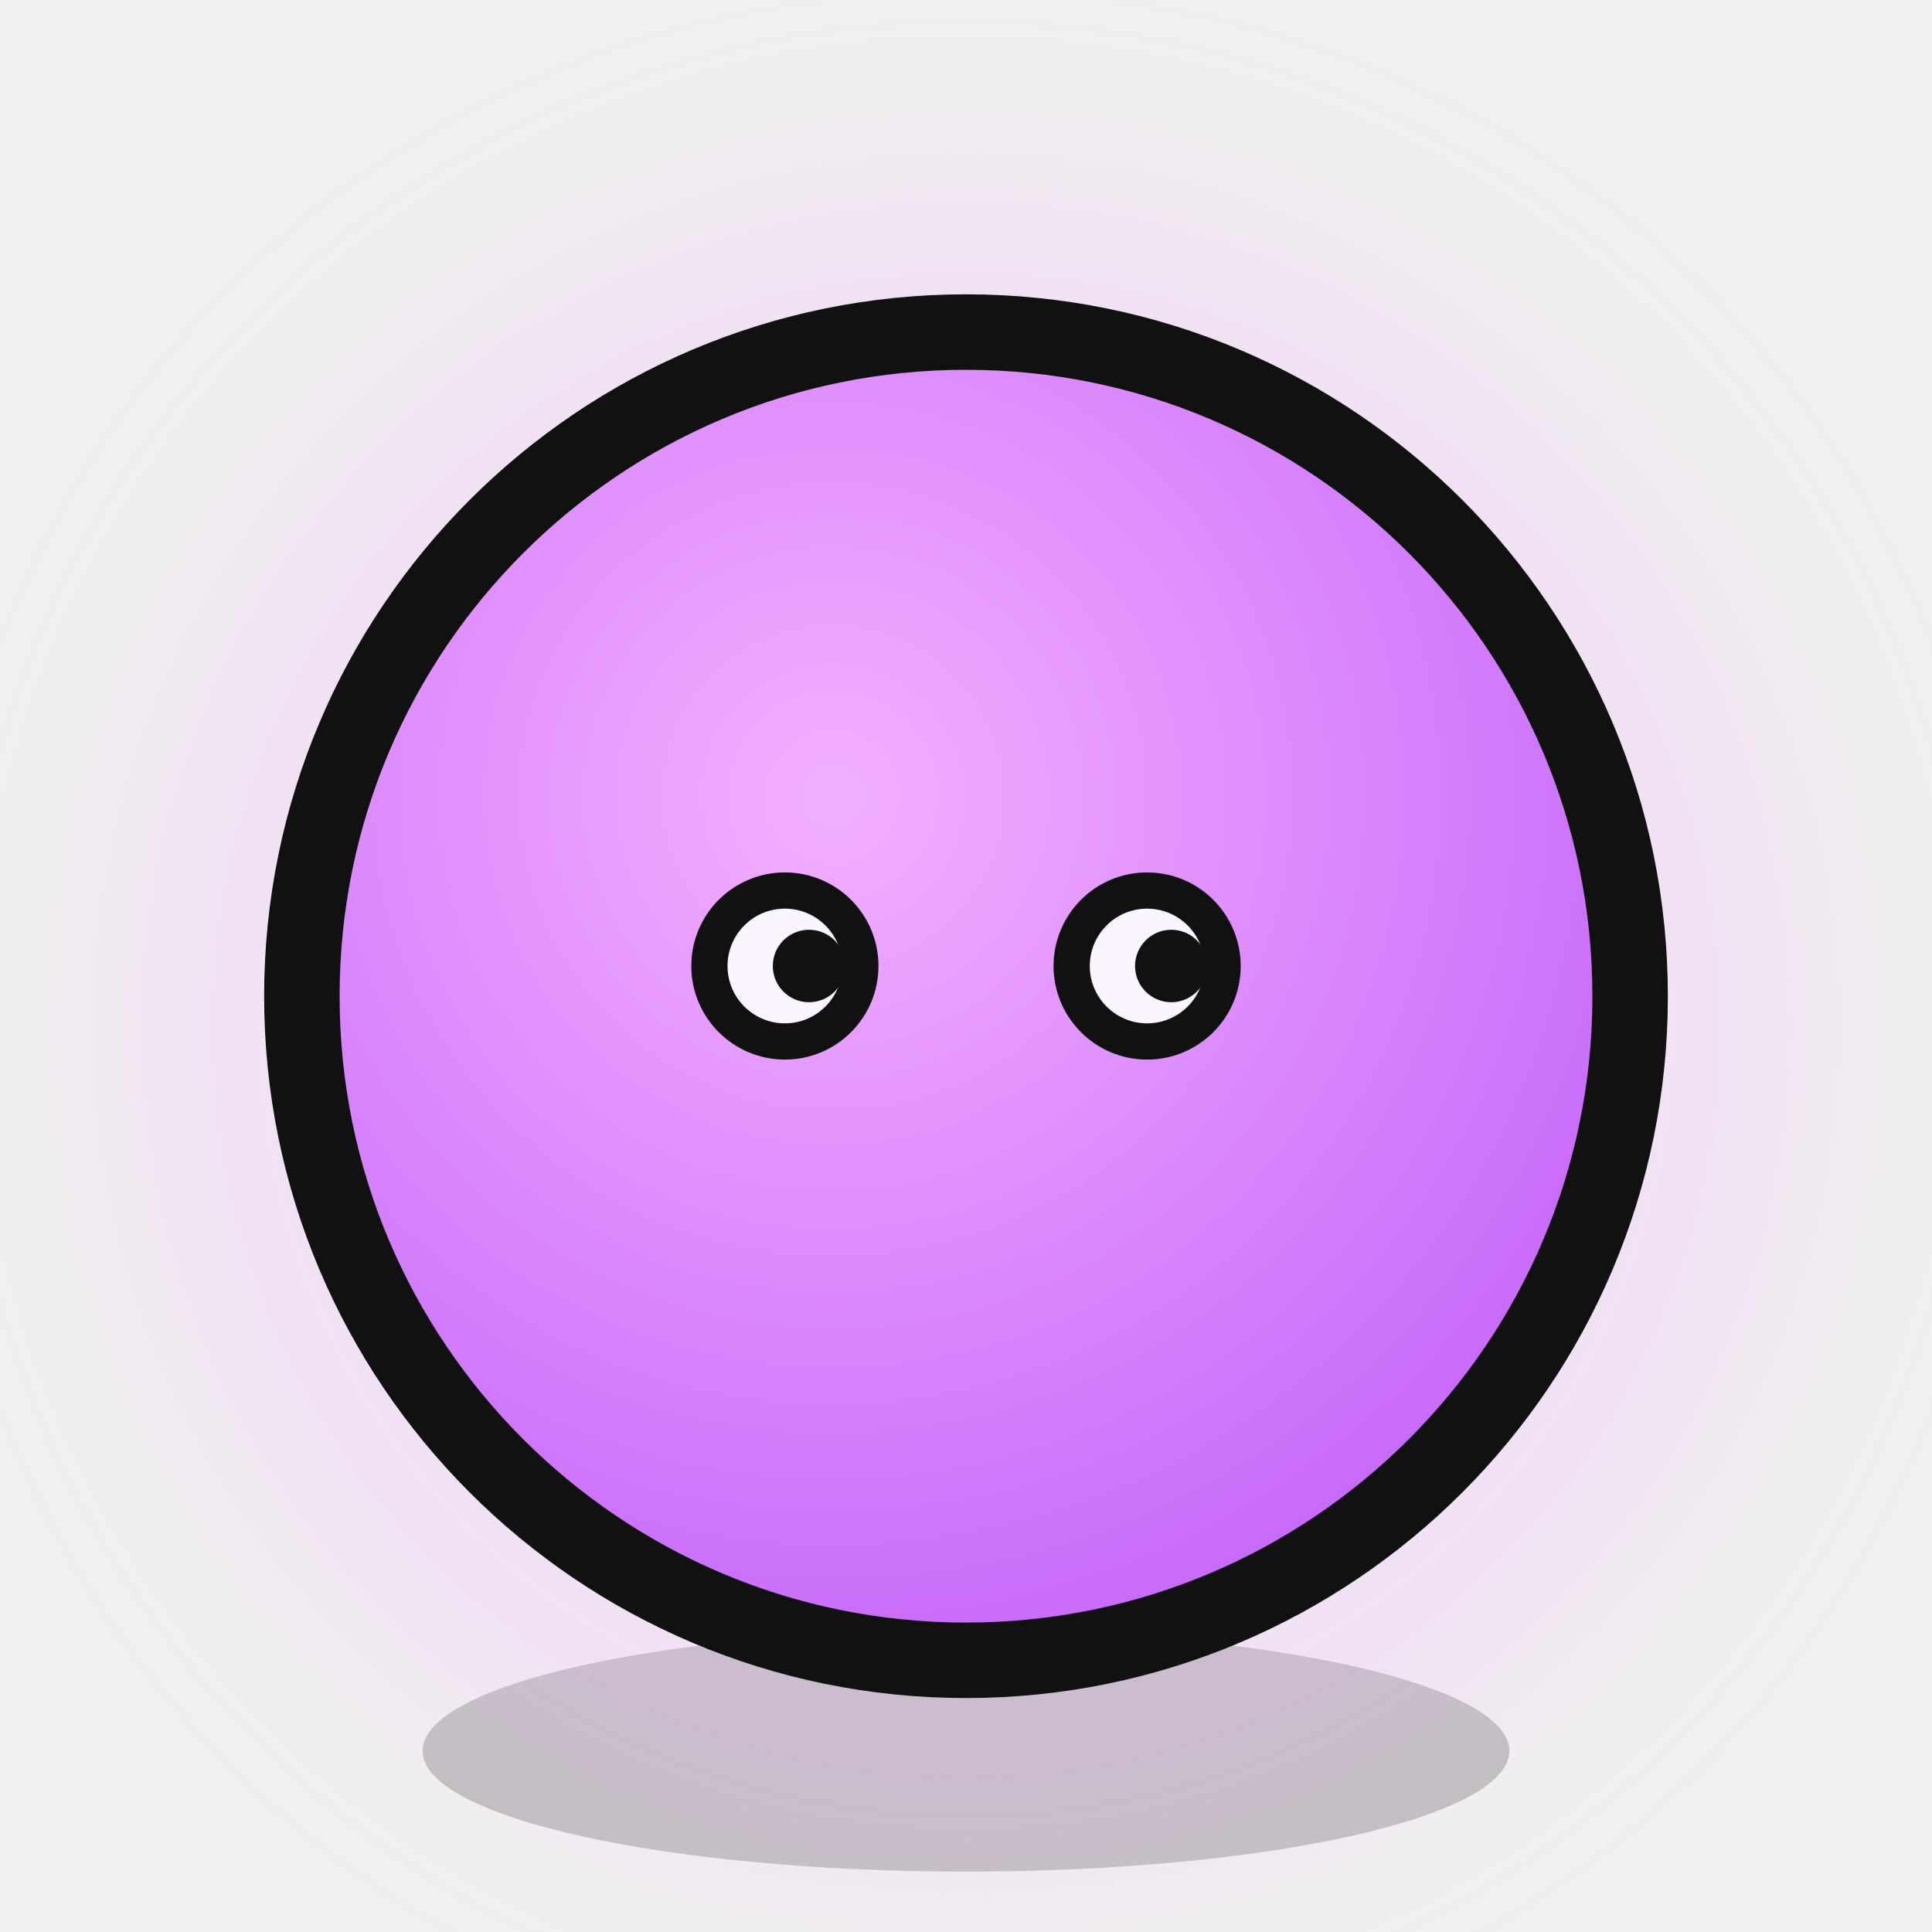
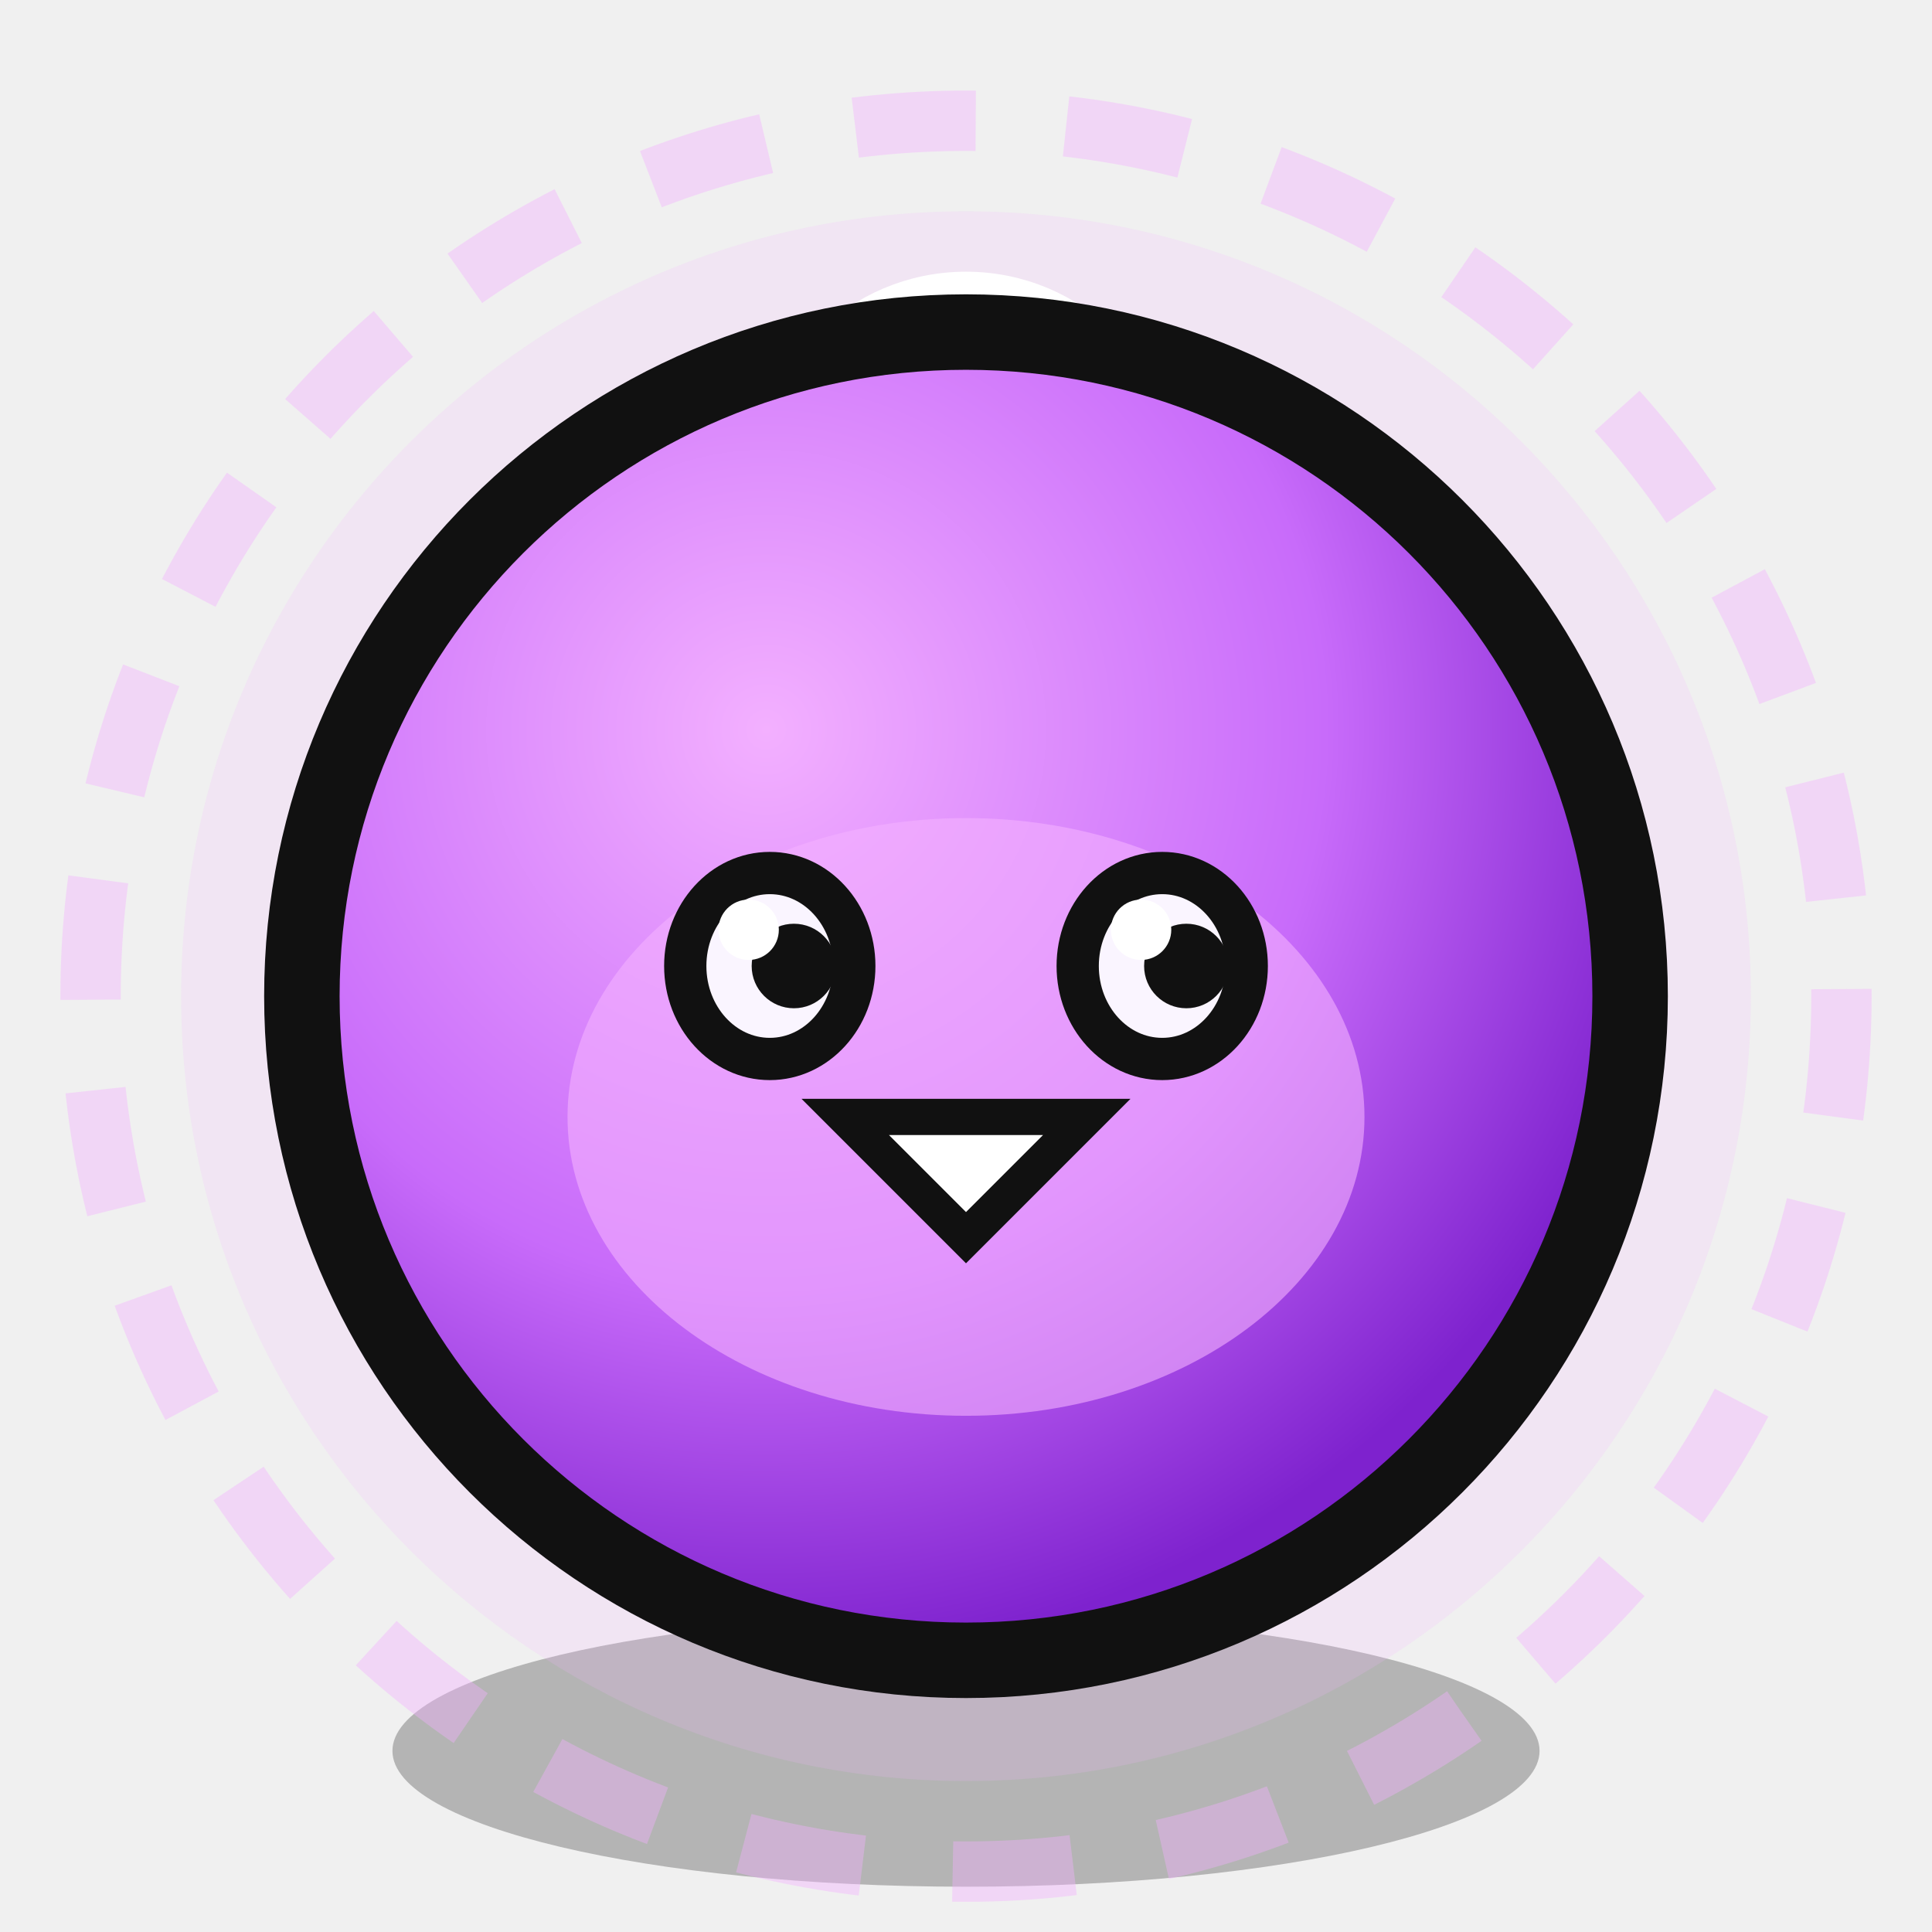
<svg xmlns="http://www.w3.org/2000/svg" viewBox="0 0 64 64" width="64" height="64">
  <defs>
-     <radialGradient id="grad" cx="40%" cy="35%" r="65%">
+     <radialGradient id="grad" cx="35%" cy="30%" r="70%">
      <stop offset="0%" stop-color="#F3B0FF" />
-       <stop offset="100%" stop-color="#C86BFA" />
+       <stop offset="60%" stop-color="#C86BFA" />
+       <stop offset="100%" stop-color="#7E22CE" />
    </radialGradient>
  </defs>
-   <ellipse cx="32" cy="58" rx="18" ry="4" fill="#000" opacity="0.2" />
-   <circle cx="32" cy="34" r="28" fill="#F3B0FF" opacity="0.25" filter="blur(3px)" />
-   <circle cx="32" cy="18" r="5" fill="#7E22CE" stroke="#FFF" stroke-width="1.5" />
+   <ellipse cx="32" cy="58" rx="19" ry="4.5" fill="#000" opacity="0.25" />
+   <circle cx="32" cy="33" r="29" fill="none" stroke="#F3B0FF" stroke-width="2" opacity="0.4" stroke-dasharray="4,3" />
+   <circle cx="32" cy="33" r="26" fill="#F3B0FF" opacity="0.18" />
+   <circle cx="32" cy="16" r="6.25" fill="#7E22CE" stroke="#FFF" stroke-width="1.5" />
+   <circle cx="32" cy="16" r="3.125" fill="#FFF" />
  <circle cx="32" cy="33" r="22" fill="url(#grad)" stroke="#111" stroke-width="2.5" />
-   <circle cx="26" cy="32" r="2.5" fill="#FAF5FF" stroke="#111" stroke-width="1.2" />
-   <circle cx="26.8" cy="32" r="1.2" fill="#111" />
-   <circle cx="38" cy="32" r="2.5" fill="#FAF5FF" stroke="#111" stroke-width="1.2" />
-   <circle cx="38.8" cy="32" r="1.2" fill="#111" />
+   <ellipse cx="32" cy="37" rx="13.2" ry="9.9" fill="#F3B0FF" opacity="0.6" />
+   <ellipse cx="25.5" cy="32" rx="2.8" ry="3.08" fill="#FAF5FF" stroke="#111" stroke-width="1.4" />
+   <circle cx="26.3" cy="32" r="1.4" fill="#111" />
+   <circle cx="24.8" cy="30.8" r="1" fill="#FFF" />
+   <ellipse cx="38.5" cy="32" rx="2.8" ry="3.08" fill="#FAF5FF" stroke="#111" stroke-width="1.4" />
+   <circle cx="39.3" cy="32" r="1.4" fill="#111" />
+   <circle cx="37.8" cy="30.8" r="1" fill="#FFF" />
+   <polygon points="28,37 32,41 36,37" fill="#FFF" stroke="#111" stroke-width="1.2" />
</svg>
